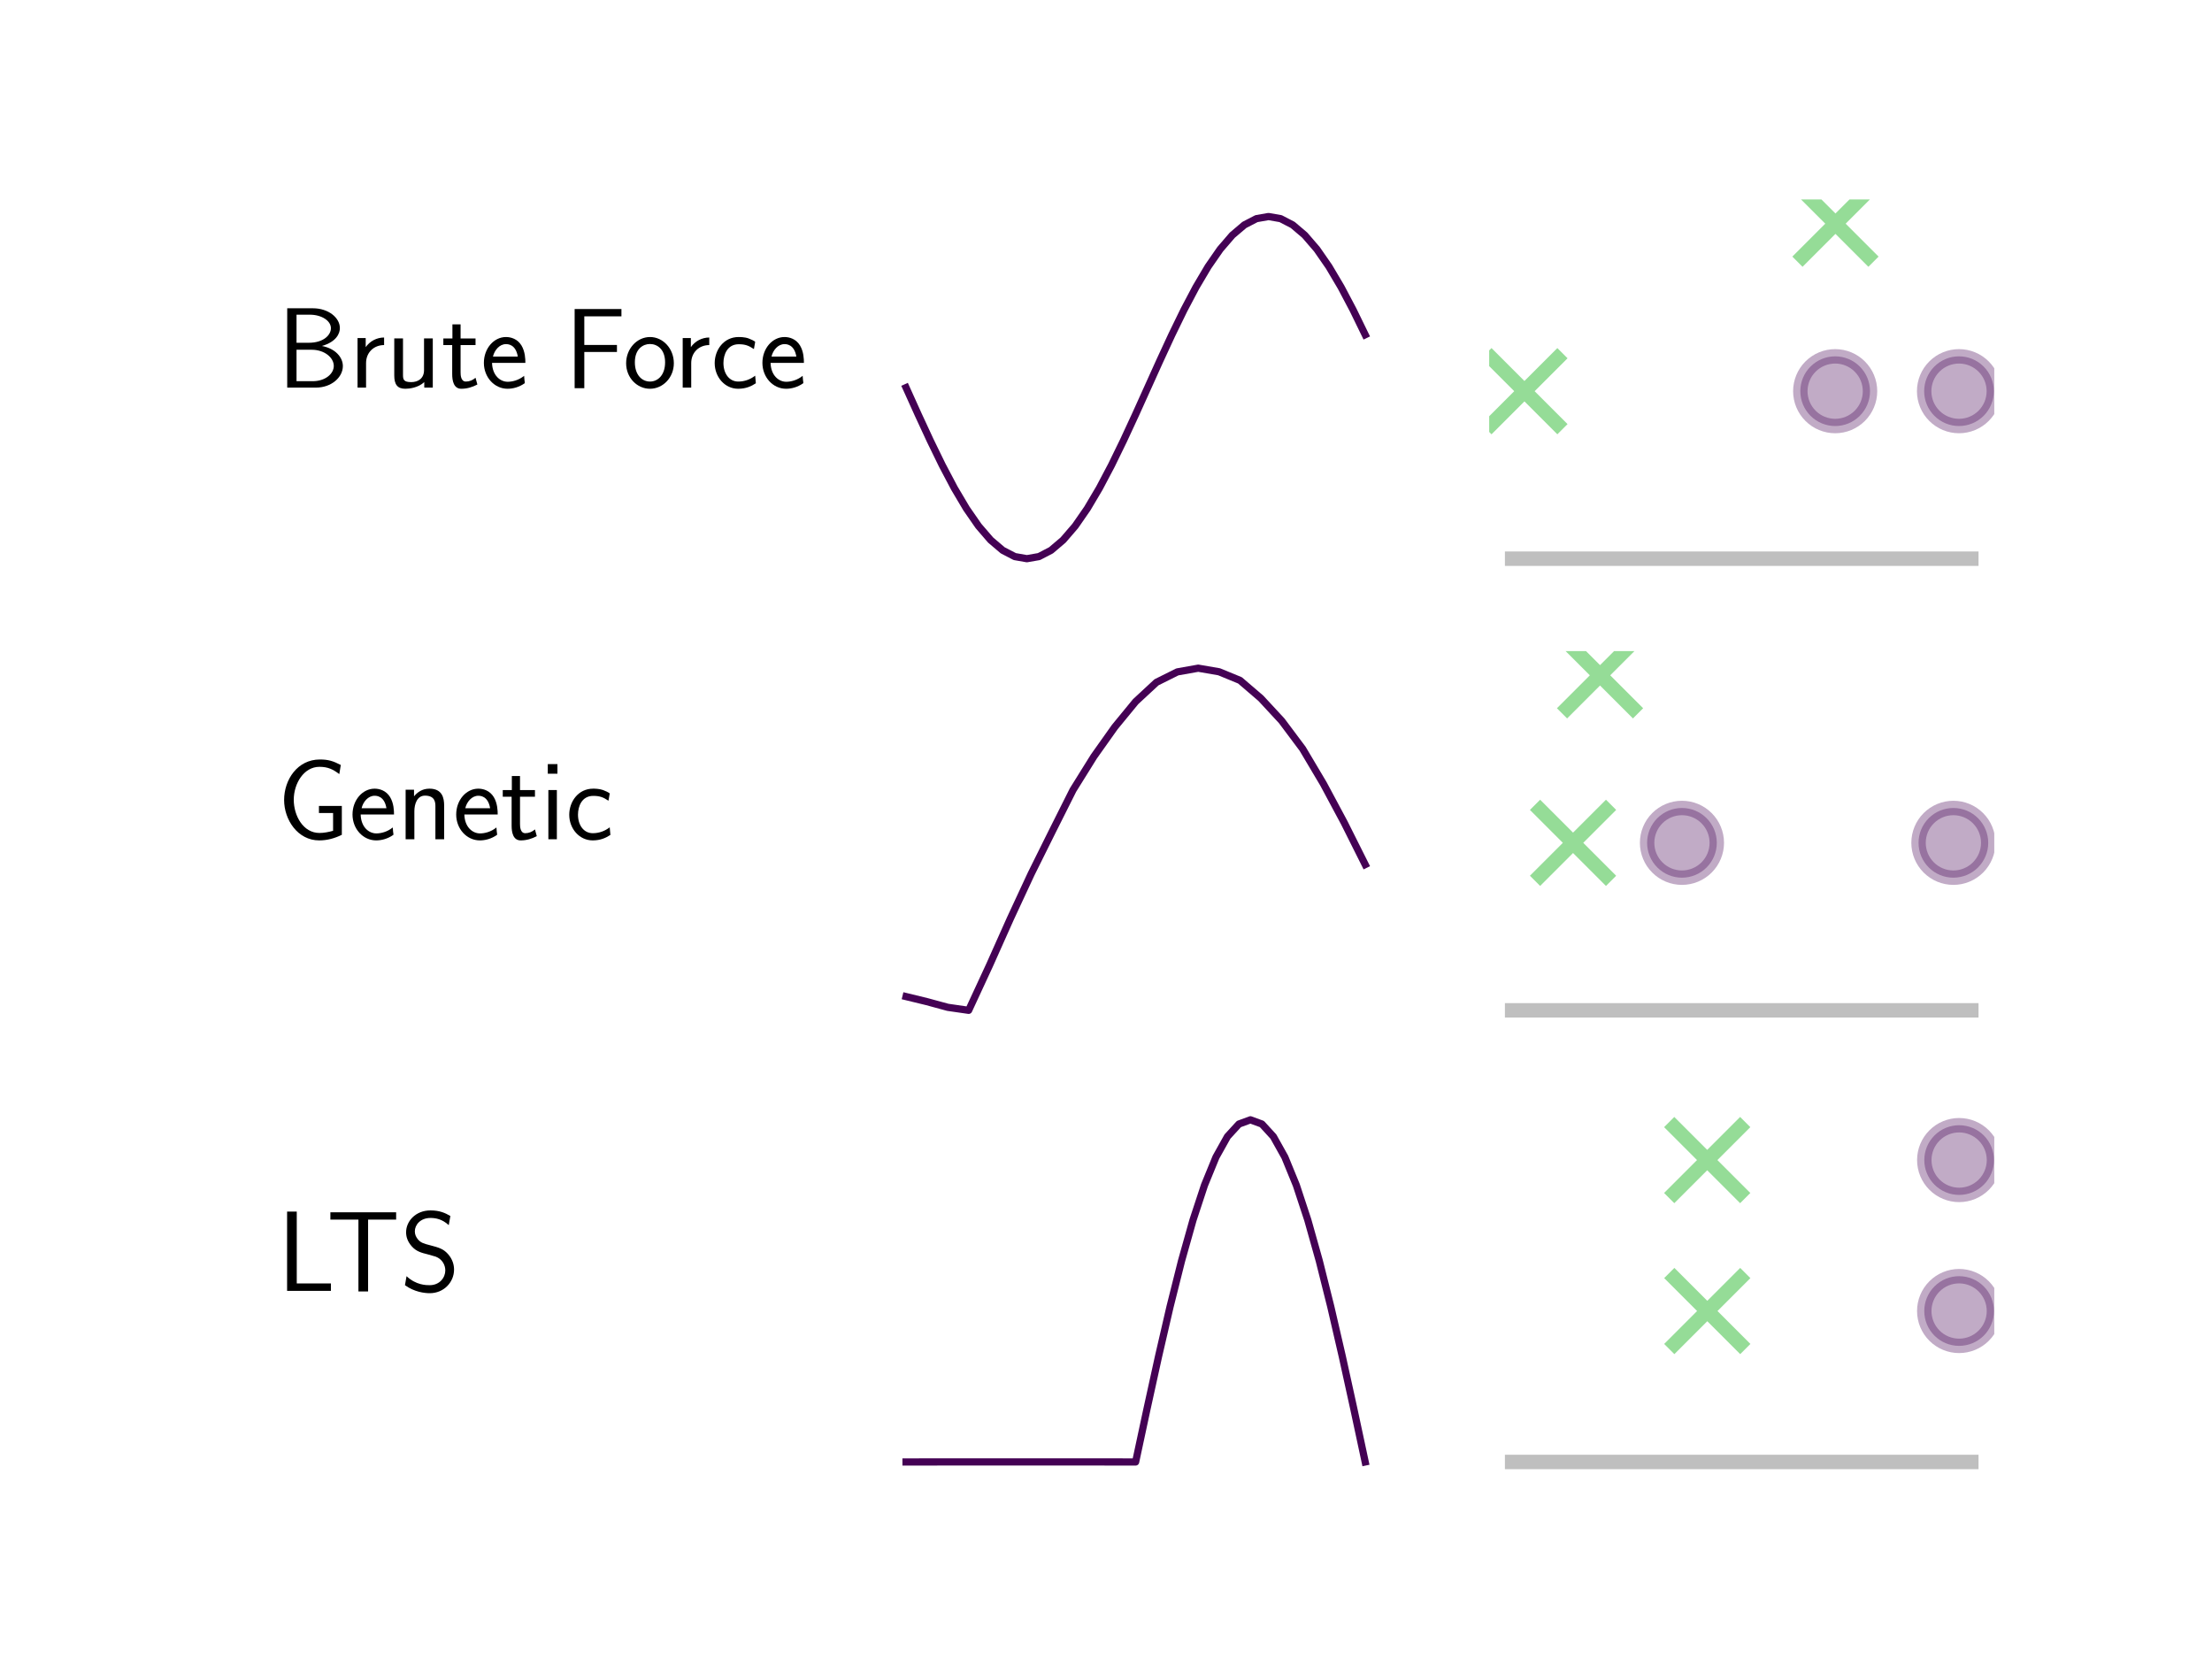
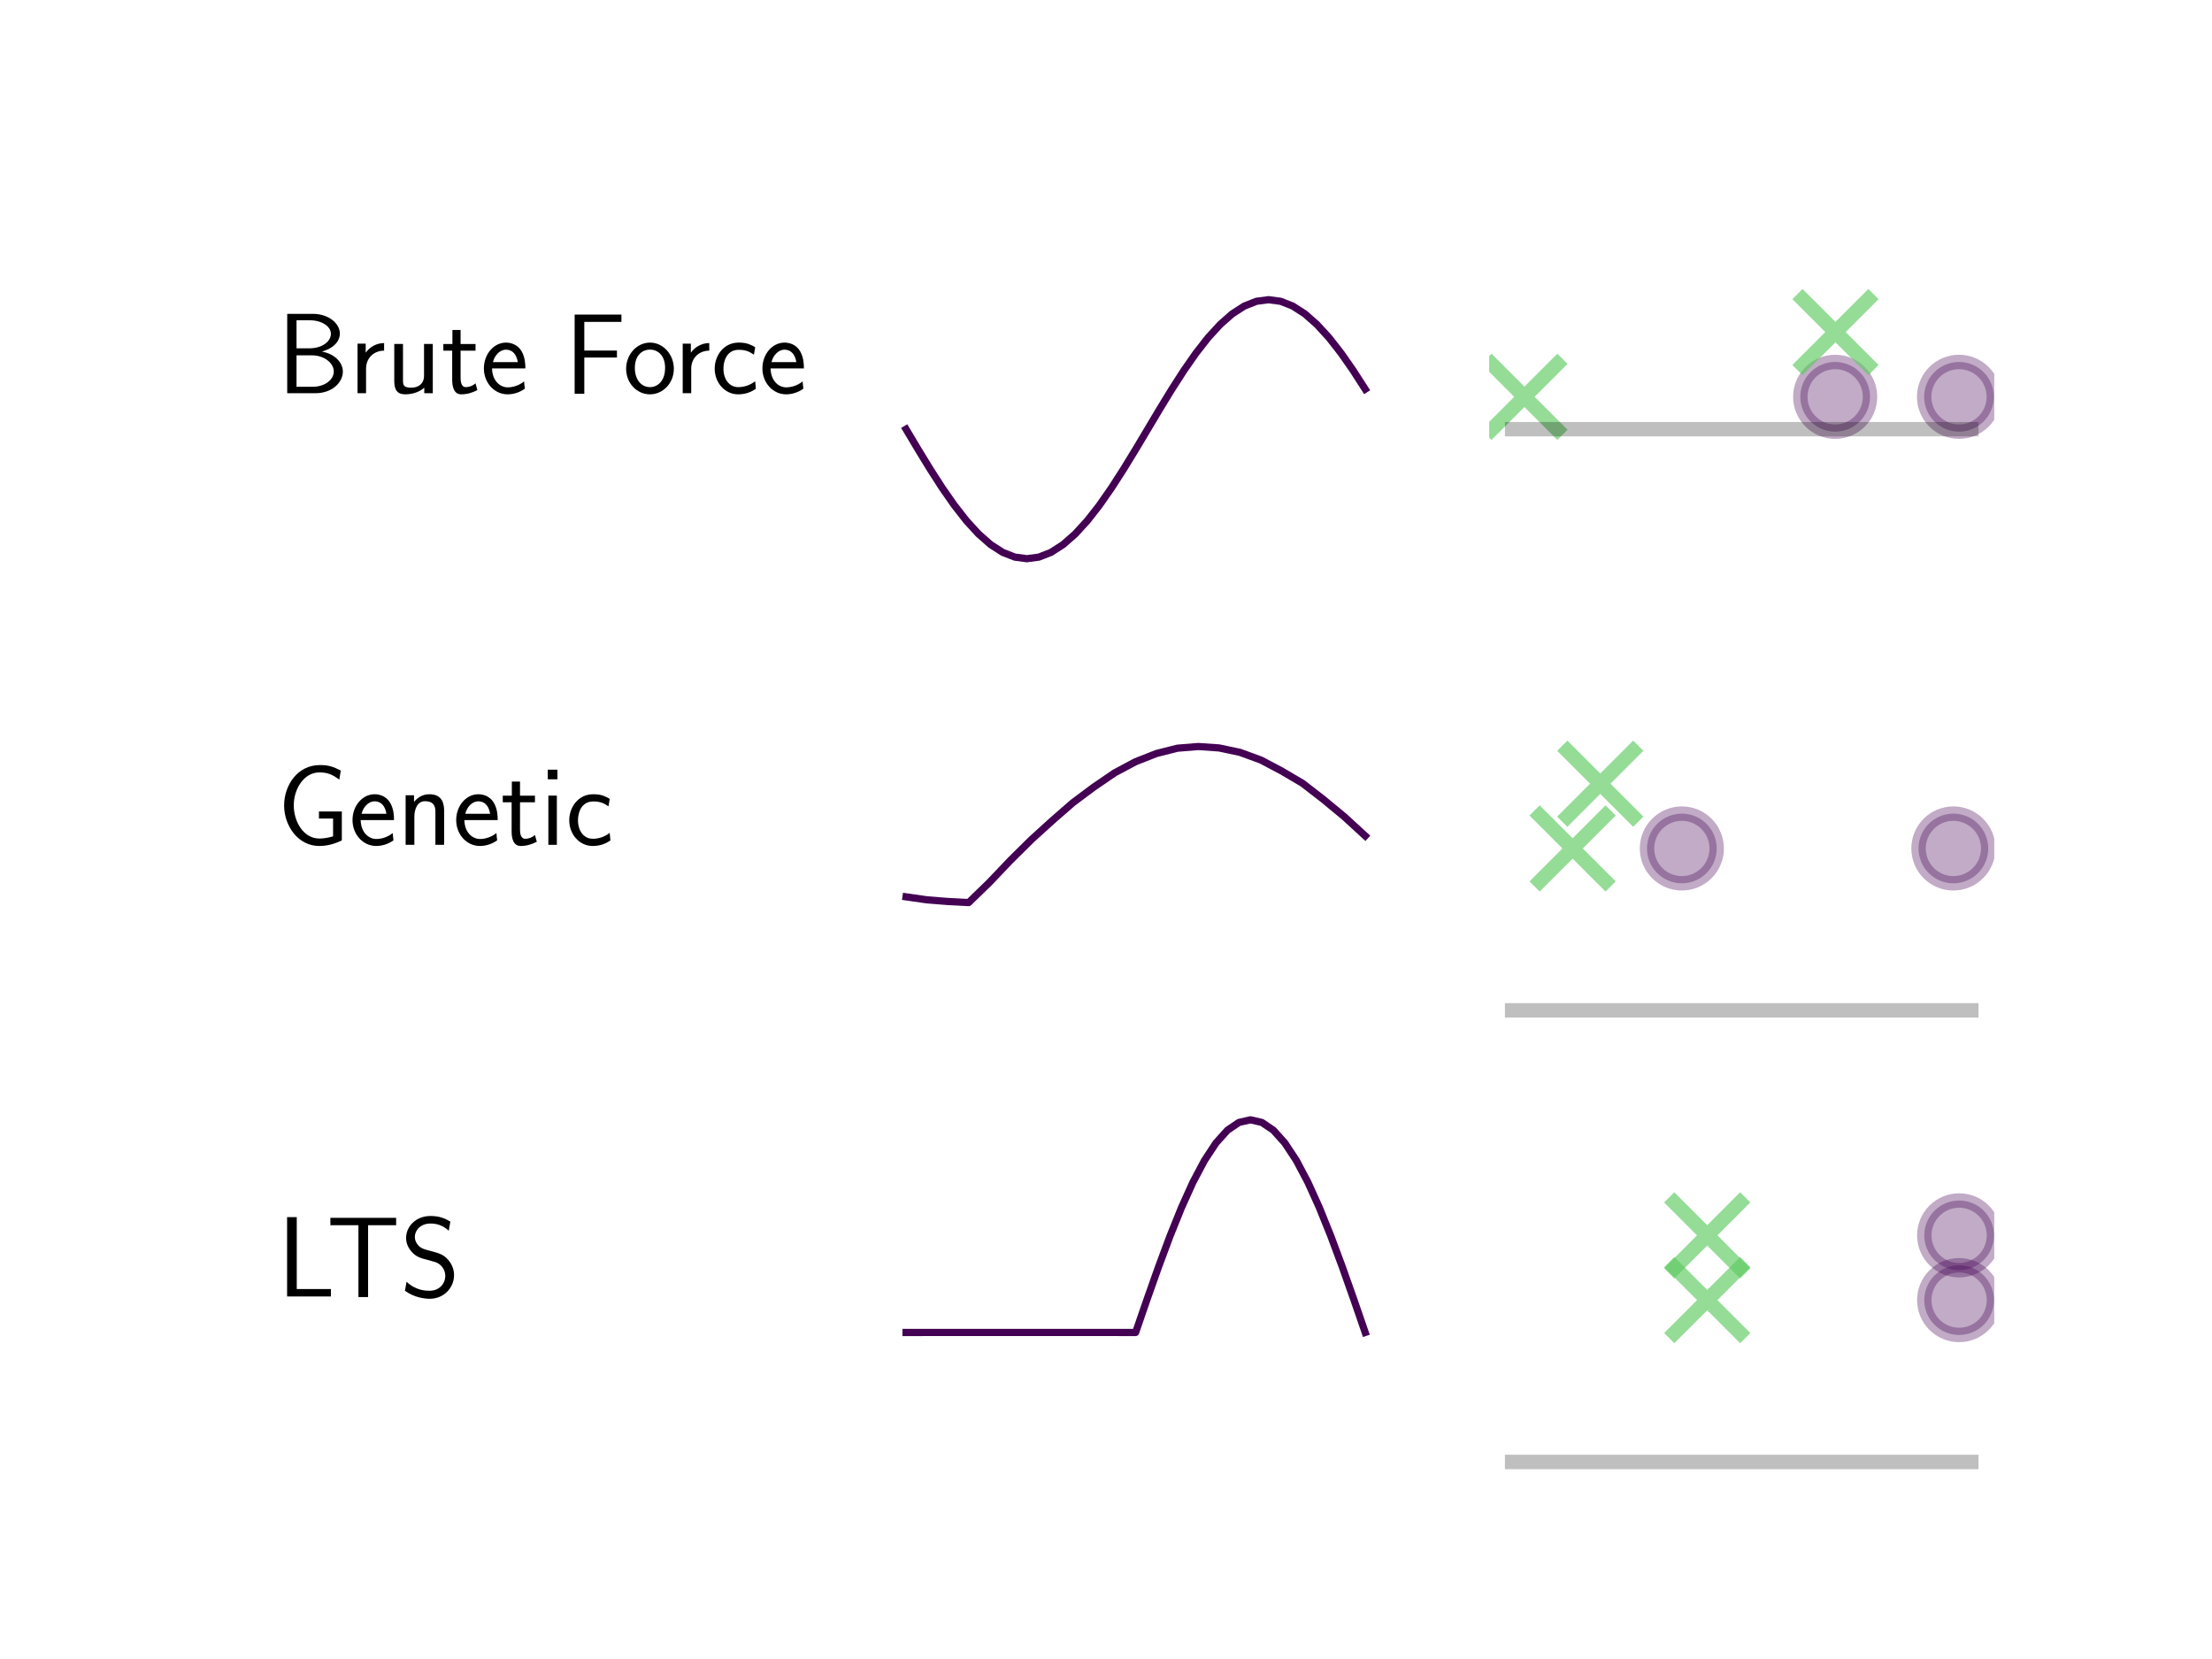
<svg xmlns="http://www.w3.org/2000/svg" xmlns:xlink="http://www.w3.org/1999/xlink" height="345pt" version="1.1" viewBox="0 0 460 345" width="460pt">
  <defs>
    <style type="text/css">
*{stroke-linecap:butt;stroke-linejoin:round;}
  </style>
  </defs>
  <g id="figure_1">
    <g id="patch_1">
      <path d="M 0 345.6  L 460.8 345.6  L 460.8 0  L 0 0  z " style="fill:#ffffff;" />
    </g>
    <g id="axes_1">
      <g id="text_1">
        <defs>
          <path d="M 8.906 69  L 8.906 0  L 33.797 0  C 47.406 0 57.297 8.969 57.297 18.75  C 57.297 26.328 50.797 34 39.094 36.203  C 52.094 39.969 54.703 47.5 54.703 51.766  C 54.703 60.672 44.906 69 31.203 69  z M 17 39  L 17 63.422  L 28.5 63.422  C 38.797 63.422 46.906 58.188 46.906 51.656  C 46.906 45.719 40.5 39 27.594 39  z M 17 5.578  L 17 32.922  L 30.297 32.922  C 41.094 32.922 49.406 26.234 49.406 18.844  C 49.406 12.062 42.094 5.578 31 5.578  z " id="CMSS17-66" />
          <path d="M 14.906 21.297  C 14.906 30.703 21.797 37 30.594 37  L 30.594 43.578  C 24.203 43.578 18.203 40.391 14.594 35.203  L 14.594 43.094  L 7.5 43.094  L 7.5 0  L 14.906 0  z " id="CMSS17-114" />
          <path d="M 40.906 42.797  L 33.297 42.797  L 33.297 15.188  C 33.297 7.781 27.906 4.781 22.203 4.781  C 15.594 4.781 15 6.984 15 11.078  L 15 42.797  L 7.406 42.797  L 7.406 10.594  C 7.406 2.797 10.094 -1 17 -1  C 20.406 -1 28.094 -0.203 33.5 4.781  L 33.5 0  L 40.906 0  z " id="CMSS17-117" />
          <path d="M 16.703 37  L 29.703 37  L 29.703 42.766  L 16.703 42.766  L 16.703 55  L 9.594 55  L 9.594 42.766  L 1.703 42.766  L 1.703 37  L 9.406 37  L 9.406 11.703  C 9.406 6 10.703 -1 17.297 -1  C 22.297 -1 26.906 0.391 31.297 2.688  L 29.703 8.562  C 27.297 6.469 24.406 5.266 21.297 5.266  C 16.906 5.266 16.703 10.875 16.703 13.375  z " id="CMSS17-116" />
          <path d="M 39.094 21.516  C 39.094 24.844 38.906 31.297 35.703 36.641  C 32.203 42.391 26.5 44 22.203 44  C 11.797 44 3 34.188 3 21.484  C 3 9.094 12.094 -1 23.594 -1  C 28.094 -1 33.594 0.297 38.594 3.875  C 38.594 4.281 38.406 6.469 38.297 6.562  C 38.297 6.766 38 9.844 38 10.25  C 33.203 6.359 27.703 5.078 23.703 5.078  C 17.297 5.078 10.406 10.422 10.094 21.516  z M 10.906 27  C 12.203 32.562 16.594 37.828 22.203 37.828  C 23.703 37.828 30.703 37.828 32.5 27  z " id="CMSS17-101" />
          <path d="M 45.594 31  L 45.594 37.078  L 17.203 37.078  L 17.203 62  L 29.406 62  C 30.594 62 31.797 62 33 62  L 49.5 62  L 49.5 68.359  L 8.797 68.359  L 8.797 -0.5  L 17.203 -0.5  L 17.203 31  z " id="CMSS17-70" />
          <path d="M 44.203 21.188  C 44.203 34 34.703 44 23.5 44  C 12 44 2.703 33.703 2.703 21.188  C 2.703 8.5 12.297 -1 23.406 -1  C 34.797 -1 44.203 8.797 44.203 21.188  z M 23.5 5.266  C 16.406 5.266 10.297 11.078 10.297 22  C 10.297 33.609 17.406 37.922 23.406 37.922  C 29.906 37.922 36.594 33.219 36.594 22  C 36.594 10.672 30.094 5.266 23.5 5.266  z " id="CMSS17-111" />
          <path d="M 38.5 39.703  C 38.5 40.391 33.906 42.406 32.703 42.797  C 29.406 44 25.203 44 24.094 44  C 11.094 44 3.297 32.703 3.297 21.297  C 3.297 9.297 12 -1 23.703 -1  C 30.406 -1 35.203 1.188 39.094 3.781  L 38.5 10.375  C 34.203 7.078 29.203 5.266 23.797 5.266  C 16 5.266 10.906 12.094 10.906 21.391  C 10.906 28.609 14.203 37.719 24.203 37.719  C 29.703 37.719 32.797 36.609 37.406 33.516  z " id="CMSS17-99" />
        </defs>
-         <g transform="translate(57.6 80.60612)scale(0.24 -0.24)">
+         <g transform="translate(57.6 81.76593)scale(0.24 -0.24)">
          <use transform="scale(0.996264)" xlink:href="#CMSS17-66" />
          <use transform="translate(62.33804 0)scale(0.996264)" xlink:href="#CMSS17-114" />
          <use transform="translate(94.24781 0)scale(0.996264)" xlink:href="#CMSS17-117" />
          <use transform="translate(142.4528 0)scale(0.996264)" xlink:href="#CMSS17-116" />
          <use transform="translate(176.2843 0)scale(0.996264)" xlink:href="#CMSS17-101" />
          <use transform="translate(249.1523 0)scale(0.996264)" xlink:href="#CMSS17-70" />
          <use transform="translate(299.8394 0)scale(0.996264)" xlink:href="#CMSS17-111" />
          <use transform="translate(344.0805 0)scale(0.996264)" xlink:href="#CMSS17-114" />
          <use transform="translate(375.9903 0)scale(0.996264)" xlink:href="#CMSS17-99" />
          <use transform="translate(417.6291 0)scale(0.996264)" xlink:href="#CMSS17-101" />
        </g>
      </g>
    </g>
    <g id="axes_2">
      <g id="line2d_1">
-         <path clip-path="url(#p394ca8f4ff)" d="M 188.417 80.606  L 190.929 86.172  L 193.442 91.6  L 195.955 96.757  L 198.468 101.517  L 200.981 105.762  L 203.494 109.388  L 206.006 112.305  L 208.519 114.441  L 211.032 115.745  L 213.545 116.183  L 216.058 115.745  L 218.57 114.441  L 221.083 112.305  L 223.596 109.388  L 226.109 105.762  L 228.622 101.517  L 231.134 96.757  L 233.647 91.6  L 236.16 86.172  L 238.673 80.606  L 241.186 75.041  L 243.698 69.612  L 246.211 64.455  L 248.724 59.695  L 251.237 55.45  L 253.75 51.824  L 256.262 48.907  L 258.775 46.771  L 261.288 45.468  L 263.801 45.03  L 266.314 45.468  L 268.826 46.771  L 271.339 48.907  L 273.852 51.824  L 276.365 55.45  L 278.878 59.695  L 281.391 64.455  L 283.903 69.612  " style="fill:none;stroke:#440154;stroke-linecap:square;stroke-width:1.5;" />
+         <path clip-path="url(#p81790374a1)" d="M 188.417 89.254  L 190.929 93.466  L 193.442 97.575  L 195.955 101.479  L 198.468 105.082  L 200.981 108.295  L 203.494 111.04  L 206.006 113.248  L 208.519 114.865  L 211.032 115.851  L 213.545 116.183  L 216.058 115.851  L 218.57 114.865  L 221.083 113.248  L 223.596 111.04  L 226.109 108.295  L 228.622 105.082  L 231.134 101.479  L 233.647 97.575  L 236.16 93.466  L 238.673 89.254  L 241.186 85.041  L 243.698 80.932  L 246.211 77.028  L 248.724 73.425  L 251.237 70.212  L 253.75 67.468  L 256.262 65.26  L 258.775 63.643  L 261.288 62.656  L 263.801 62.325  L 266.314 62.656  L 268.826 63.643  L 271.339 65.26  L 273.852 67.468  L 276.365 70.212  L 278.878 73.425  L 281.391 77.028  L 283.903 80.932  " style="fill:none;stroke:#440154;stroke-linecap:square;stroke-width:1.5;" />
      </g>
    </g>
    <g id="axes_3">
      <g id="PathCollection_1">
        <defs>
-           <path d="M 0 7.246  C 1.922 7.246 3.765 6.482 5.123 5.123  C 6.482 3.765 7.246 1.922 7.246 0  C 7.246 -1.922 6.482 -3.765 5.123 -5.123  C 3.765 -6.482 1.922 -7.246 0 -7.246  C -1.922 -7.246 -3.765 -6.482 -5.123 -5.123  C -6.482 -3.765 -7.246 -1.922 -7.246 0  C -7.246 1.922 -6.482 3.765 -5.123 5.123  C -3.765 6.482 -1.922 7.246 0 7.246  z " id="m4d3199b095" style="stroke:#440154;stroke-opacity:0.33;stroke-width:3;" />
+           <path d="M 0 7.246  C 1.922 7.246 3.765 6.482 5.123 5.123  C 6.482 3.765 7.246 1.922 7.246 0  C 7.246 -1.922 6.482 -3.765 5.123 -5.123  C 3.765 -6.482 1.922 -7.246 0 -7.246  C -1.922 -7.246 -3.765 -6.482 -5.123 -5.123  C -6.482 -3.765 -7.246 -1.922 -7.246 0  C -7.246 1.922 -6.482 3.765 -5.123 5.123  C -3.765 6.482 -1.922 7.246 0 7.246  z " id="mcafd8d6cc8" style="stroke:#440154;stroke-opacity:0.33;stroke-width:3;" />
        </defs>
-         <g clip-path="url(#pabe2234658)">
-           <use style="fill:#440154;fill-opacity:0.33;stroke:#440154;stroke-opacity:0.33;stroke-width:3;" x="407.388" xlink:href="#m4d3199b095" y="81.349" />
-           <use style="fill:#440154;fill-opacity:0.33;stroke:#440154;stroke-opacity:0.33;stroke-width:3;" x="381.636" xlink:href="#m4d3199b095" y="81.349" />
+         <g clip-path="url(#p0b8d327cef)">
+           <use style="fill:#440154;fill-opacity:0.33;stroke:#440154;stroke-opacity:0.33;stroke-width:3;" x="407.388" xlink:href="#mcafd8d6cc8" y="82.521" />
+           <use style="fill:#440154;fill-opacity:0.33;stroke:#440154;stroke-opacity:0.33;stroke-width:3;" x="381.636" xlink:href="#mcafd8d6cc8" y="82.521" />
        </g>
      </g>
      <g id="PathCollection_2">
        <defs>
-           <path d="M -7.906 7.906  L 7.906 -7.906  M -7.906 -7.906  L 7.906 7.906  " id="mae9f8ae119" style="stroke:#5ec962;stroke-opacity:0.66;stroke-width:3;" />
+           <path d="M -7.906 7.906  L 7.906 -7.906  M -7.906 -7.906  L 7.906 7.906  " id="m22aa45aaa7" style="stroke:#5ec962;stroke-opacity:0.66;stroke-width:3;" />
        </defs>
-         <g clip-path="url(#pabe2234658)">
-           <use style="fill:#5ec962;fill-opacity:0.66;stroke:#5ec962;stroke-opacity:0.66;stroke-width:3;" x="317.016" xlink:href="#mae9f8ae119" y="81.349" />
-           <use style="fill:#5ec962;fill-opacity:0.66;stroke:#5ec962;stroke-opacity:0.66;stroke-width:3;" x="381.696" xlink:href="#mae9f8ae119" y="46.516" />
+         <g clip-path="url(#p0b8d327cef)">
+           <use style="fill:#5ec962;fill-opacity:0.66;stroke:#5ec962;stroke-opacity:0.66;stroke-width:3;" x="317.016" xlink:href="#m22aa45aaa7" y="82.521" />
+           <use style="fill:#5ec962;fill-opacity:0.66;stroke:#5ec962;stroke-opacity:0.66;stroke-width:3;" x="381.696" xlink:href="#m22aa45aaa7" y="69.057" />
        </g>
      </g>
      <g id="line2d_2">
-         <path clip-path="url(#pabe2234658)" d="M 314.459 116.183  L 409.946 116.183  " style="fill:none;opacity:0.25;stroke:#000000;stroke-linecap:square;stroke-width:3;" />
+         <path clip-path="url(#p0b8d327cef)" d="M 314.459 89.254  L 409.946 89.254  " style="fill:none;opacity:0.25;stroke:#000000;stroke-linecap:square;stroke-width:3;" />
      </g>
    </g>
    <g id="axes_4">
      <g id="text_2">
        <defs>
          <path d="M 56.406 29  L 36.5 29  L 36.5 22.828  L 48.797 22.828  L 48.797 7.359  C 44.906 6.266 40.906 5.469 36.906 5.469  C 22.906 5.469 14.594 20.328 14.594 34.375  C 14.594 48.359 23.297 63 36.906 63  C 44.594 63 48.906 60.641 54.203 56.672  L 55.5 64.594  C 48.906 67.984 44.797 69.375 37.297 69.375  C 17.906 69.375 6.203 51.938 6.203 34.094  C 6.203 17.031 18 -1 36.703 -1  C 43.703 -1 50.203 0.797 56.406 3.875  z " id="CMSS17-71" />
          <path d="M 40.906 29.328  C 40.906 35.672 39.406 44 28.094 44  C 21.703 44 17.5 40.719 14.703 37.328  L 14.703 43.094  L 7.406 43.094  L 7.406 0  L 15 0  L 15 24.359  C 15 30.688 17.406 37.938 24.203 37.938  C 33 37.938 33.297 32 33.297 28.578  L 33.297 0  L 40.906 0  z " id="CMSS17-110" />
          <path d="M 15.297 65.359  L 6.906 65.359  L 6.906 57  L 15.297 57  z M 14.797 42.797  L 7.406 42.797  L 7.406 0  L 14.797 0  z " id="CMSS17-105" />
        </defs>
-         <g transform="translate(57.6 174.528)scale(0.24 -0.24)">
+         <g transform="translate(57.6 175.6878)scale(0.24 -0.24)">
          <use transform="scale(0.996264)" xlink:href="#CMSS17-71" />
          <use transform="translate(62.45823 0)scale(0.996264)" xlink:href="#CMSS17-101" />
          <use transform="translate(104.097 0)scale(0.996264)" xlink:href="#CMSS17-110" />
          <use transform="translate(152.302 0)scale(0.996264)" xlink:href="#CMSS17-101" />
          <use transform="translate(193.9408 0)scale(0.996264)" xlink:href="#CMSS17-116" />
          <use transform="translate(227.7724 0)scale(0.996264)" xlink:href="#CMSS17-105" />
          <use transform="translate(249.9531 0)scale(0.996264)" xlink:href="#CMSS17-99" />
        </g>
      </g>
    </g>
    <g id="axes_5">
      <g id="line2d_3">
-         <path clip-path="url(#p67ff7b33e5)" d="M 188.417 207.243  L 192.757 208.298  L 197.097 209.479  L 201.438 210.104  L 205.778 200.734  L 210.118 191.02  L 214.458 181.683  L 218.799 172.943  L 223.139 164.289  L 227.479 157.321  L 231.82 151.201  L 236.16 145.915  L 240.5 141.89  L 244.841 139.725  L 249.181 138.952  L 253.521 139.701  L 257.862 141.486  L 262.202 145.211  L 266.542 149.901  L 270.882 155.703  L 275.223 163.016  L 279.563 171.12  L 283.903 179.79  " style="fill:none;stroke:#440154;stroke-linecap:square;stroke-width:1.5;" />
+         <path clip-path="url(#pbdea349263)" d="M 188.417 186.502  L 192.757 187.124  L 197.097 187.471  L 201.438 187.695  L 205.778 183.483  L 210.118 178.924  L 214.458 174.628  L 218.799 170.686  L 223.139 166.908  L 227.479 163.671  L 231.82 160.711  L 236.16 158.398  L 240.5 156.694  L 244.841 155.597  L 249.181 155.242  L 253.521 155.54  L 257.862 156.458  L 262.202 158.047  L 266.542 160.339  L 270.882 162.895  L 275.223 166.259  L 279.563 169.845  L 283.903 173.829  " style="fill:none;stroke:#440154;stroke-linecap:square;stroke-width:1.5;" />
      </g>
    </g>
    <g id="axes_6">
      <g id="PathCollection_3">
-         <g clip-path="url(#p6238392a1e)">
-           <use style="fill:#440154;fill-opacity:0.33;stroke:#440154;stroke-opacity:0.33;stroke-width:3;" x="349.774" xlink:href="#m4d3199b095" y="175.271" />
-           <use style="fill:#440154;fill-opacity:0.33;stroke:#440154;stroke-opacity:0.33;stroke-width:3;" x="406.219" xlink:href="#m4d3199b095" y="175.271" />
+         <g clip-path="url(#p90532482e5)">
+           <use style="fill:#440154;fill-opacity:0.33;stroke:#440154;stroke-opacity:0.33;stroke-width:3;" x="349.753" xlink:href="#mcafd8d6cc8" y="176.443" />
+           <use style="fill:#440154;fill-opacity:0.33;stroke:#440154;stroke-opacity:0.33;stroke-width:3;" x="406.218" xlink:href="#mcafd8d6cc8" y="176.443" />
        </g>
      </g>
      <g id="PathCollection_4">
-         <g clip-path="url(#p6238392a1e)">
-           <use style="fill:#5ec962;fill-opacity:0.66;stroke:#5ec962;stroke-opacity:0.66;stroke-width:3;" x="327.125" xlink:href="#mae9f8ae119" y="175.271" />
-           <use style="fill:#5ec962;fill-opacity:0.66;stroke:#5ec962;stroke-opacity:0.66;stroke-width:3;" x="332.738" xlink:href="#mae9f8ae119" y="140.437" />
+         <g clip-path="url(#p90532482e5)">
+           <use style="fill:#5ec962;fill-opacity:0.66;stroke:#5ec962;stroke-opacity:0.66;stroke-width:3;" x="327.032" xlink:href="#m22aa45aaa7" y="176.443" />
+           <use style="fill:#5ec962;fill-opacity:0.66;stroke:#5ec962;stroke-opacity:0.66;stroke-width:3;" x="332.789" xlink:href="#m22aa45aaa7" y="162.979" />
        </g>
      </g>
      <g id="line2d_4">
-         <path clip-path="url(#p6238392a1e)" d="M 314.459 210.104  L 409.946 210.104  " style="fill:none;opacity:0.25;stroke:#000000;stroke-linecap:square;stroke-width:3;" />
+         <path clip-path="url(#p90532482e5)" d="M 314.459 210.104  L 409.946 210.104  " style="fill:none;opacity:0.25;stroke:#000000;stroke-linecap:square;stroke-width:3;" />
      </g>
    </g>
    <g id="axes_7">
      <g id="text_3">
        <defs>
          <path d="M 26.094 6.469  C 24.906 6.469 23.703 6.469 22.5 6.469  L 17.203 6.469  L 17.203 69  L 8.797 69  L 8.797 0  L 46.906 0  L 46.906 6.469  z " id="CMSS17-76" />
          <path d="M 36.203 62  L 44.5 62  C 45.703 62 46.906 62 48.094 62  L 60.594 62  L 60.594 68.375  L 3.406 68.375  L 3.406 62  L 15.906 62  C 17.094 62 18.297 62 19.5 62  L 27.797 62  L 27.797 -0.5  L 36.203 -0.5  z " id="CMSS17-84" />
          <path d="M 43.703 65.141  C 39.297 67.719 34.5 70 26.406 70  C 13.5 70 5.203 60.609 5.203 51.031  C 5.203 47.266 6.297 43.016 10.203 38.672  C 14.094 34.312 18.5 33.141 24.094 31.766  C 26.406 31.156 30.297 30.062 31 29.781  C 36.594 27.609 39.297 22.562 39.297 17.812  C 39.297 11.594 34.406 4.969 25.703 4.969  C 22.703 4.969 13.906 4.969 5.594 12.797  L 4.203 4.969  C 12.406 -1 21.297 -2 25.797 -2  C 38.094 -2 46.906 7.625 46.906 18.531  C 46.906 22.5 45.703 27.547 41.5 32.203  C 37.406 36.672 33.797 37.656 25.594 39.828  C 20.906 41.031 17.906 41.828 15.406 44.891  C 13.703 47.078 12.797 49.156 12.797 51.828  C 12.797 57.391 17.594 63.438 26.406 63.438  C 30.797 63.438 36.5 62.531 42.297 57.188  z " id="CMSS17-83" />
        </defs>
-         <g transform="translate(57.6 268.4499)scale(0.24 -0.24)">
+         <g transform="translate(57.6 269.6097)scale(0.24 -0.24)">
          <use transform="scale(0.996264)" xlink:href="#CMSS17-76" />
          <use transform="translate(42.87985 0)scale(0.996264)" xlink:href="#CMSS17-84" />
          <use transform="translate(106.6993 0)scale(0.996264)" xlink:href="#CMSS17-83" />
        </g>
      </g>
    </g>
    <g id="axes_8">
      <g id="line2d_5">
-         <path clip-path="url(#pedd5866025)" d="M 188.417 304.026  L 190.804 304.025  L 193.191 304.023  L 195.578 304.021  L 197.965 304.019  L 200.353 304.018  L 202.74 304.017  L 205.127 304.016  L 207.514 304.015  L 209.901 304.015  L 212.288 304.015  L 214.676 304.015  L 217.063 304.015  L 219.45 304.016  L 221.837 304.017  L 224.224 304.018  L 226.611 304.019  L 228.999 304.021  L 231.386 304.023  L 233.773 304.025  L 236.16 304.026  L 238.547 292.896  L 240.934 282.039  L 243.321 271.724  L 245.709 262.204  L 248.096 253.714  L 250.483 246.463  L 252.87 240.629  L 255.257 236.356  L 257.644 233.749  L 260.032 232.873  L 262.419 233.749  L 264.806 236.356  L 267.193 240.629  L 269.58 246.463  L 271.967 253.714  L 274.355 262.204  L 276.742 271.724  L 279.129 282.039  L 281.516 292.896  L 283.903 304.026  " style="fill:none;stroke:#440154;stroke-linecap:square;stroke-width:1.5;" />
+         <path clip-path="url(#p39a1c18c4d)" d="M 188.417 277.097  L 190.804 277.097  L 193.191 277.096  L 195.578 277.096  L 197.965 277.095  L 200.353 277.095  L 202.74 277.094  L 205.127 277.094  L 207.514 277.094  L 209.901 277.094  L 212.288 277.094  L 214.676 277.094  L 217.063 277.094  L 219.45 277.094  L 221.837 277.094  L 224.224 277.095  L 226.611 277.095  L 228.999 277.096  L 231.386 277.096  L 233.773 277.097  L 236.16 277.097  L 238.547 270.179  L 240.934 263.431  L 243.321 257.02  L 245.709 251.103  L 248.096 245.826  L 250.483 241.319  L 252.87 237.694  L 255.257 235.038  L 257.644 233.418  L 260.032 232.873  L 262.419 233.418  L 264.806 235.038  L 267.193 237.694  L 269.58 241.319  L 271.967 245.826  L 274.355 251.103  L 276.742 257.02  L 279.129 263.431  L 281.516 270.179  L 283.903 277.097  " style="fill:none;stroke:#440154;stroke-linecap:square;stroke-width:1.5;" />
      </g>
    </g>
    <g id="axes_9">
      <g id="PathCollection_5">
-         <g clip-path="url(#pee2e7ea9b0)">
-           <use style="fill:#440154;fill-opacity:0.33;stroke:#440154;stroke-opacity:0.33;stroke-width:3;" x="407.41" xlink:href="#m4d3199b095" y="272.635" />
-           <use style="fill:#440154;fill-opacity:0.33;stroke:#440154;stroke-opacity:0.33;stroke-width:3;" x="407.416" xlink:href="#m4d3199b095" y="241.243" />
+         <g clip-path="url(#pda7503622e)">
+           <use style="fill:#440154;fill-opacity:0.33;stroke:#440154;stroke-opacity:0.33;stroke-width:3;" x="407.412" xlink:href="#mcafd8d6cc8" y="270.365" />
+           <use style="fill:#440154;fill-opacity:0.33;stroke:#440154;stroke-opacity:0.33;stroke-width:3;" x="407.415" xlink:href="#mcafd8d6cc8" y="256.901" />
        </g>
      </g>
      <g id="PathCollection_6">
-         <g clip-path="url(#pee2e7ea9b0)">
-           <use style="fill:#5ec962;fill-opacity:0.66;stroke:#5ec962;stroke-opacity:0.66;stroke-width:3;" x="355.042" xlink:href="#mae9f8ae119" y="272.635" />
-           <use style="fill:#5ec962;fill-opacity:0.66;stroke:#5ec962;stroke-opacity:0.66;stroke-width:3;" x="355.027" xlink:href="#mae9f8ae119" y="241.243" />
+         <g clip-path="url(#pda7503622e)">
+           <use style="fill:#5ec962;fill-opacity:0.66;stroke:#5ec962;stroke-opacity:0.66;stroke-width:3;" x="355.033" xlink:href="#m22aa45aaa7" y="270.365" />
+           <use style="fill:#5ec962;fill-opacity:0.66;stroke:#5ec962;stroke-opacity:0.66;stroke-width:3;" x="355.025" xlink:href="#m22aa45aaa7" y="256.901" />
        </g>
      </g>
      <g id="line2d_6">
-         <path clip-path="url(#pee2e7ea9b0)" d="M 314.459 304.026  L 409.946 304.026  " style="fill:none;opacity:0.25;stroke:#000000;stroke-linecap:square;stroke-width:3;" />
+         <path clip-path="url(#pda7503622e)" d="M 314.459 304.026  L 409.946 304.026  " style="fill:none;opacity:0.25;stroke:#000000;stroke-linecap:square;stroke-width:3;" />
      </g>
    </g>
  </g>
  <defs>
-     <clipPath id="p394ca8f4ff">
+     <clipPath id="p81790374a1">
      <rect height="78.268" width="105.035" x="183.642" y="41.472" />
    </clipPath>
-     <clipPath id="pabe2234658">
+     <clipPath id="p0b8d327cef">
      <rect height="78.268" width="105.035" x="309.685" y="41.472" />
    </clipPath>
-     <clipPath id="p67ff7b33e5">
+     <clipPath id="pbdea349263">
      <rect height="78.268" width="105.035" x="183.642" y="135.394" />
    </clipPath>
-     <clipPath id="p6238392a1e">
+     <clipPath id="p90532482e5">
      <rect height="78.268" width="105.035" x="309.685" y="135.394" />
    </clipPath>
-     <clipPath id="pedd5866025">
+     <clipPath id="p39a1c18c4d">
      <rect height="78.268" width="105.035" x="183.642" y="229.316" />
    </clipPath>
-     <clipPath id="pee2e7ea9b0">
+     <clipPath id="pda7503622e">
      <rect height="78.268" width="105.035" x="309.685" y="229.316" />
    </clipPath>
  </defs>
</svg>
